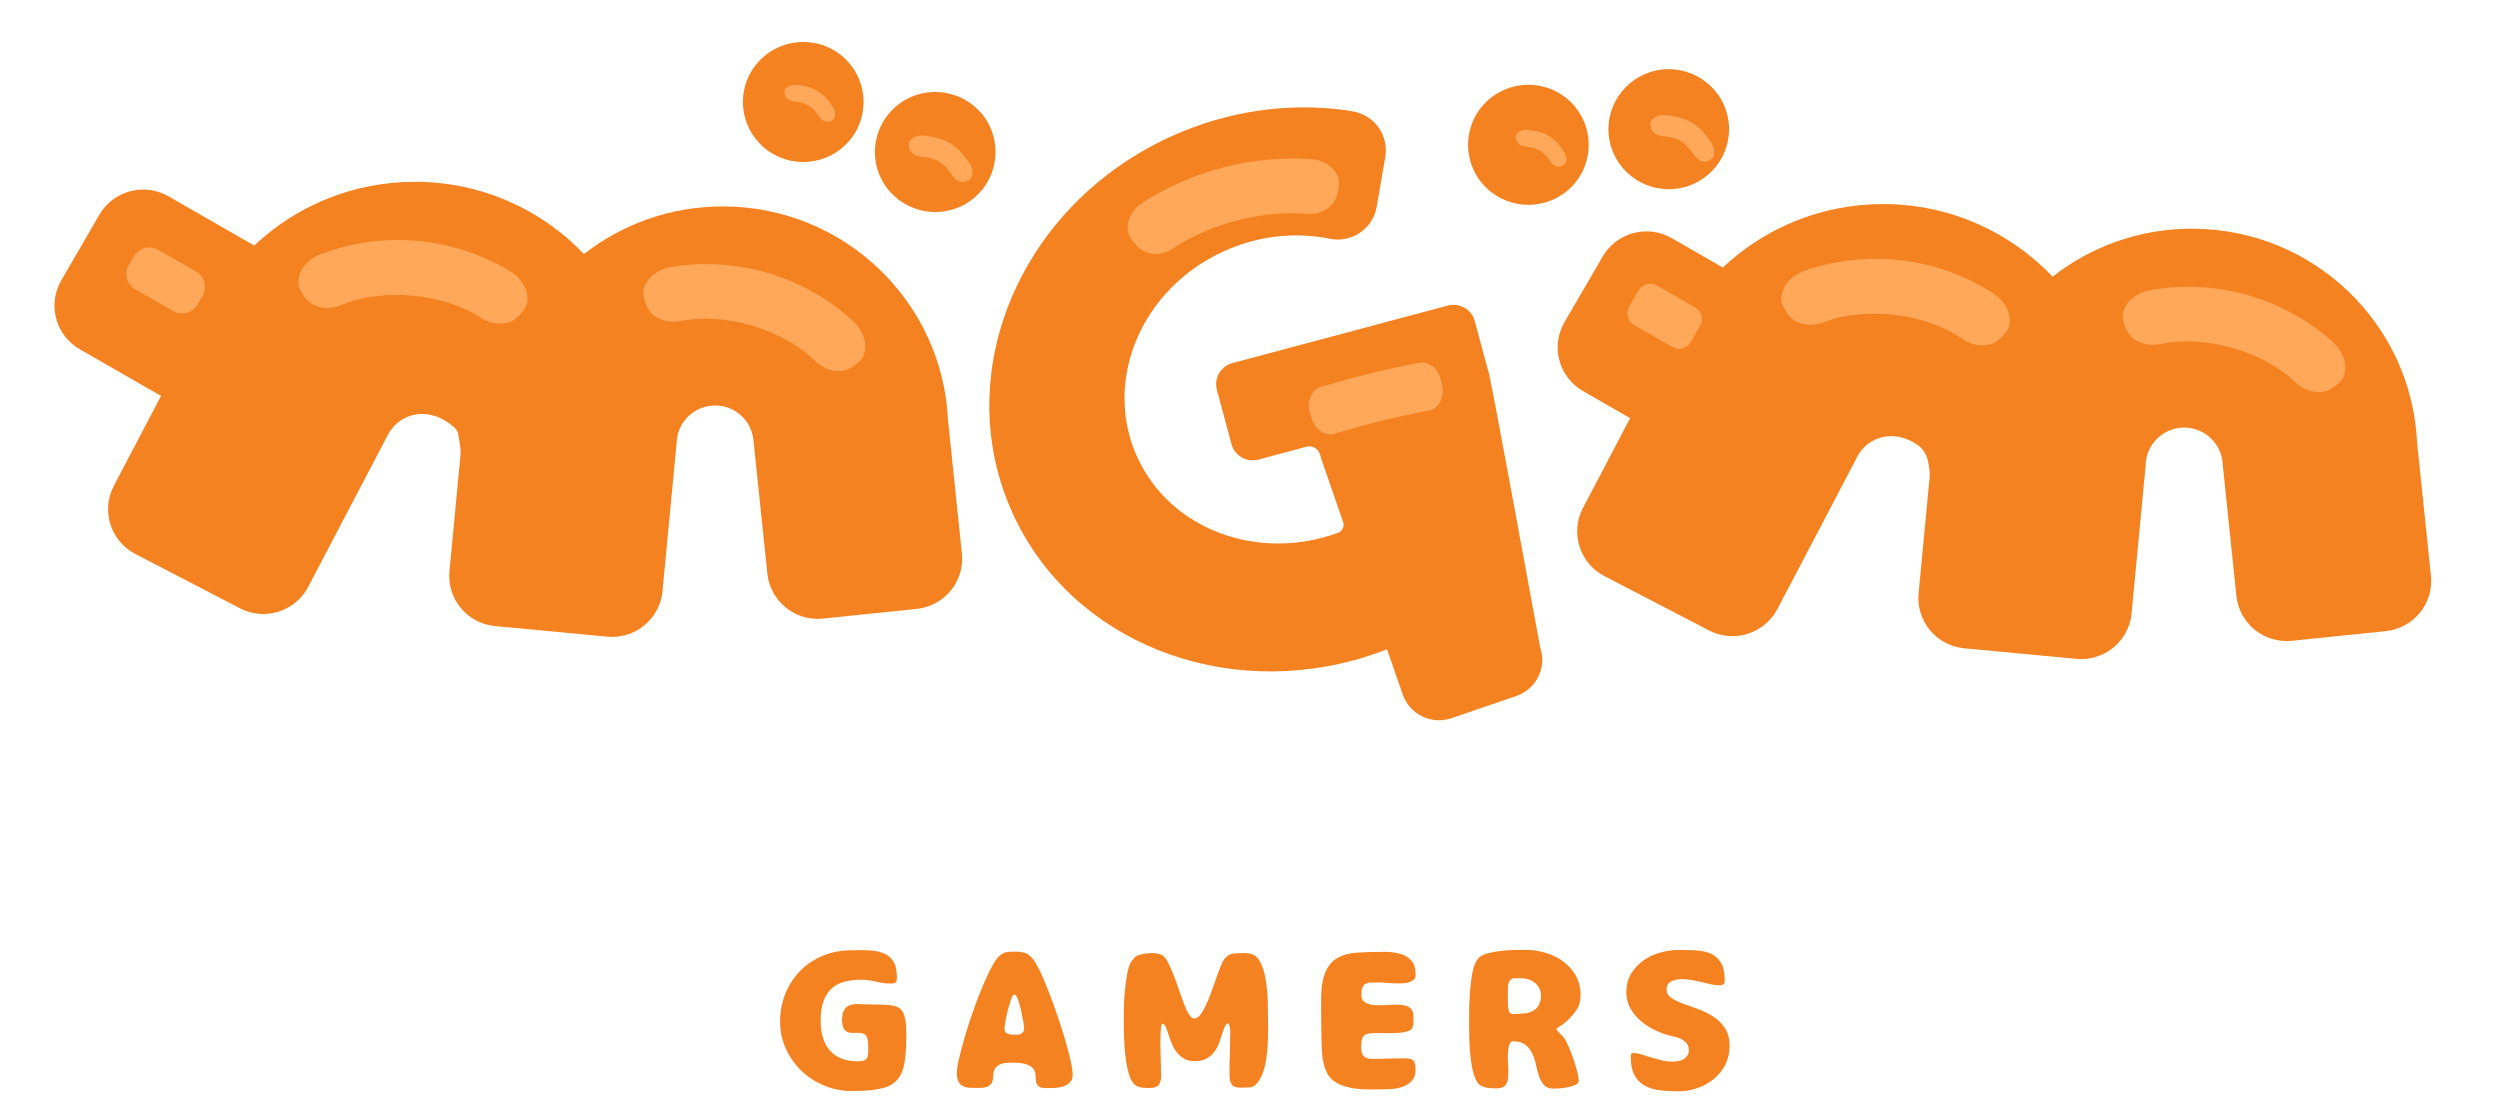
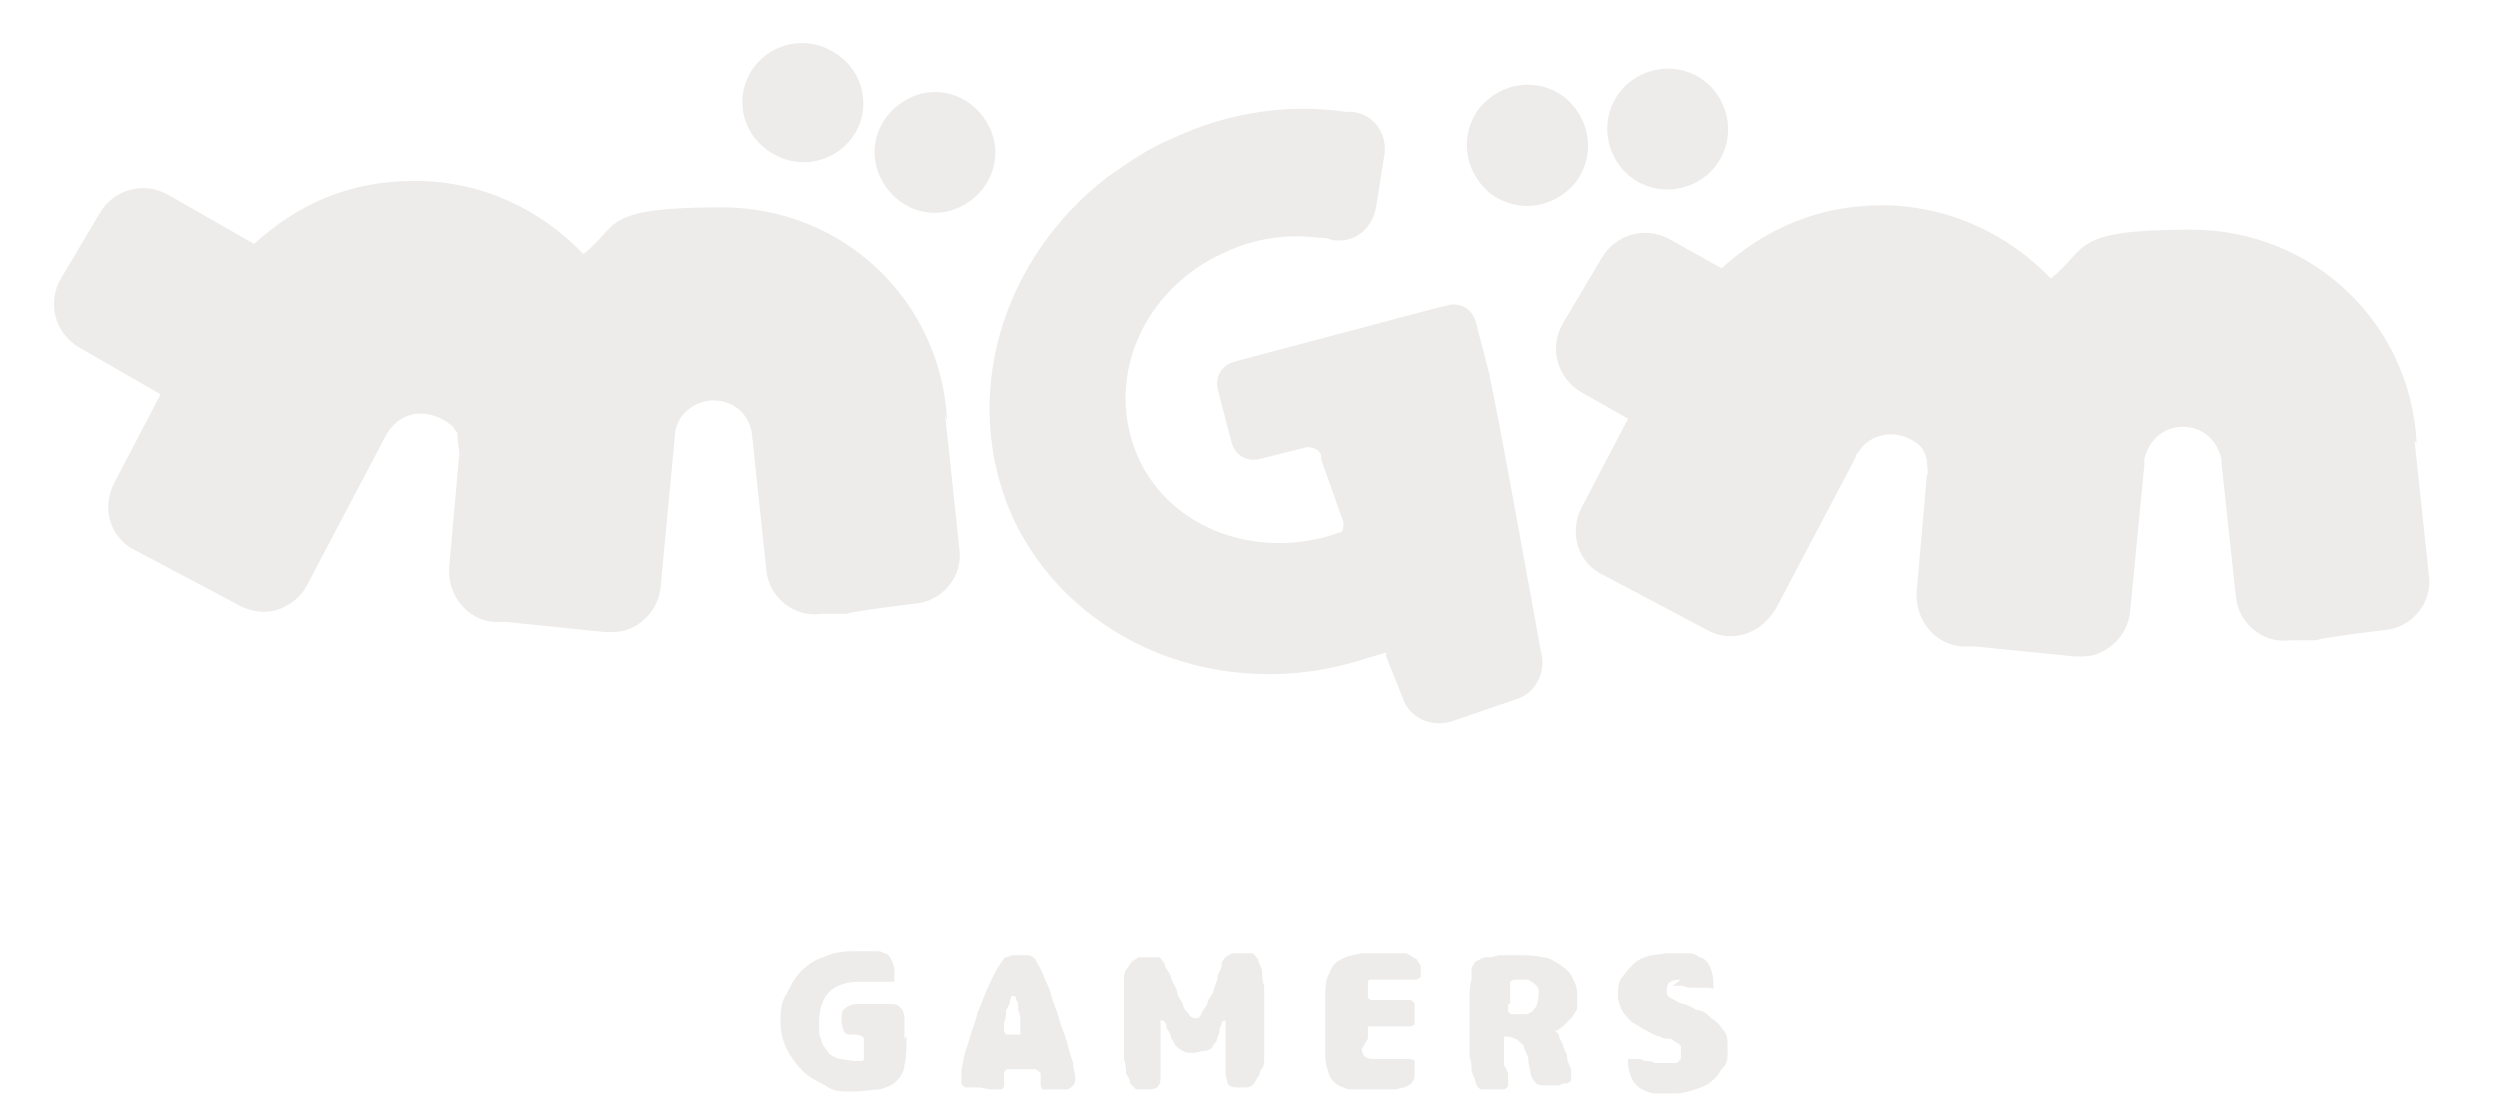
- <svg xmlns="http://www.w3.org/2000/svg" width="123" height="55" viewBox="0 0 123 55" fill="none">
-   <path d="M44.59 51.039C44.59 51.595 44.553 52.045 44.481 52.392C44.409 52.737 44.276 53.004 44.082 53.192C43.887 53.38 43.615 53.507 43.268 53.575C42.92 53.643 42.467 53.678 41.908 53.678C41.444 53.678 40.998 53.591 40.567 53.416C40.138 53.242 39.761 53.001 39.439 52.691C39.115 52.382 38.858 52.022 38.668 51.606C38.477 51.192 38.381 50.746 38.381 50.272C38.381 49.773 38.468 49.307 38.644 48.877C38.819 48.446 39.063 48.074 39.376 47.76C39.689 47.445 40.06 47.198 40.491 47.02C40.92 46.841 41.39 46.753 41.897 46.753C42.073 46.753 42.256 46.753 42.447 46.749C42.637 46.745 42.828 46.757 43.016 46.782C43.205 46.808 43.379 46.858 43.543 46.931C43.706 47.007 43.841 47.128 43.948 47.296C44.024 47.403 44.072 47.535 44.094 47.693C44.117 47.852 44.128 47.995 44.128 48.118C44.128 48.225 44.108 48.297 44.067 48.334C44.026 48.37 43.948 48.391 43.836 48.391C43.578 48.391 43.334 48.359 43.101 48.297C42.868 48.234 42.618 48.203 42.348 48.203C41.658 48.203 41.157 48.37 40.845 48.704C40.53 49.037 40.375 49.541 40.375 50.214C40.375 50.514 40.41 50.787 40.482 51.033C40.554 51.28 40.665 51.492 40.817 51.67C40.967 51.849 41.159 51.983 41.39 52.077C41.621 52.171 41.895 52.217 42.208 52.217C42.352 52.217 42.458 52.2 42.528 52.165C42.596 52.13 42.646 52.081 42.674 52.016C42.702 51.95 42.717 51.871 42.717 51.777V51.468C42.717 51.256 42.689 51.094 42.631 50.982C42.576 50.87 42.424 50.812 42.18 50.812C42.149 50.812 42.115 50.812 42.082 50.818C42.047 50.822 42.008 50.824 41.964 50.824C41.762 50.824 41.623 50.767 41.546 50.651C41.468 50.535 41.427 50.384 41.427 50.196C41.427 49.927 41.483 49.729 41.597 49.598C41.71 49.467 41.908 49.401 42.189 49.401C42.297 49.401 42.4 49.405 42.5 49.41C42.6 49.416 42.704 49.419 42.811 49.419C42.968 49.419 43.123 49.419 43.281 49.425C43.438 49.431 43.593 49.436 43.751 49.449C43.982 49.467 44.159 49.526 44.281 49.622C44.403 49.719 44.487 49.885 44.531 50.122C44.562 50.272 44.579 50.424 44.583 50.581C44.587 50.737 44.588 50.89 44.588 51.039H44.59Z" fill="#F58220" />
-   <path d="M48.167 53.527C48.018 53.527 47.875 53.527 47.744 53.522C47.613 53.518 47.496 53.494 47.396 53.446C47.296 53.4 47.217 53.325 47.161 53.222C47.106 53.119 47.076 52.973 47.076 52.787C47.076 52.625 47.113 52.384 47.189 52.062C47.265 51.74 47.361 51.378 47.481 50.973C47.6 50.568 47.736 50.147 47.89 49.71C48.044 49.274 48.201 48.868 48.36 48.489C48.519 48.111 48.676 47.784 48.83 47.506C48.983 47.228 49.122 47.049 49.248 46.968C49.355 46.893 49.46 46.851 49.568 46.838C49.675 46.825 49.79 46.819 49.915 46.819C50.123 46.819 50.291 46.84 50.424 46.88C50.555 46.92 50.69 47.025 50.829 47.193C50.923 47.311 51.038 47.513 51.173 47.797C51.308 48.08 51.447 48.406 51.591 48.774C51.736 49.142 51.878 49.534 52.019 49.948C52.159 50.364 52.287 50.761 52.4 51.14C52.512 51.521 52.603 51.864 52.672 52.169C52.74 52.474 52.775 52.708 52.775 52.87C52.775 53.032 52.729 53.166 52.638 53.255C52.547 53.341 52.437 53.407 52.305 53.452C52.174 53.496 52.033 53.52 51.882 53.527C51.732 53.533 51.597 53.536 51.477 53.536C51.288 53.536 51.162 53.505 51.096 53.442C51.029 53.38 50.988 53.303 50.973 53.209C50.959 53.115 50.949 53.016 50.949 52.909C50.949 52.802 50.92 52.703 50.861 52.609C50.801 52.515 50.689 52.438 50.526 52.375C50.363 52.312 50.115 52.281 49.782 52.281C49.507 52.281 49.307 52.312 49.185 52.375C49.063 52.438 48.98 52.515 48.935 52.609C48.891 52.703 48.87 52.8 48.87 52.903C48.87 53.006 48.856 53.104 48.828 53.198C48.8 53.291 48.739 53.369 48.645 53.431C48.55 53.494 48.391 53.525 48.166 53.525L48.167 53.527ZM50.049 50.907C50.143 50.907 50.222 50.881 50.289 50.827C50.356 50.774 50.387 50.695 50.387 50.588C50.387 50.531 50.372 50.415 50.341 50.237C50.309 50.058 50.272 49.874 50.228 49.679C50.184 49.486 50.134 49.313 50.078 49.16C50.021 49.007 49.962 48.93 49.899 48.93C49.854 48.93 49.804 49.007 49.749 49.16C49.694 49.313 49.64 49.488 49.59 49.685C49.54 49.882 49.499 50.069 49.468 50.251C49.436 50.432 49.422 50.548 49.422 50.597C49.422 50.728 49.466 50.813 49.553 50.849C49.64 50.886 49.738 50.905 49.845 50.905H50.052L50.049 50.907Z" fill="#F58220" />
-   <path d="M57.133 52.854C57.133 53.078 57.096 53.245 57.024 53.36C56.952 53.472 56.793 53.529 56.548 53.529C56.436 53.529 56.325 53.523 56.214 53.514C56.105 53.505 55.999 53.472 55.899 53.417C55.799 53.361 55.712 53.255 55.64 53.098C55.568 52.942 55.511 52.76 55.466 52.552C55.422 52.344 55.389 52.121 55.363 51.887C55.337 51.654 55.32 51.422 55.311 51.196C55.302 50.967 55.296 50.759 55.292 50.568C55.289 50.378 55.289 50.229 55.289 50.123C55.289 49.953 55.292 49.749 55.298 49.504C55.304 49.261 55.32 49.007 55.344 48.746C55.37 48.485 55.402 48.233 55.442 47.993C55.483 47.754 55.535 47.561 55.598 47.417C55.653 47.318 55.718 47.228 55.79 47.147C55.862 47.066 55.955 47.009 56.068 46.978C56.167 46.946 56.271 46.924 56.378 46.911C56.486 46.898 56.591 46.893 56.698 46.893C56.774 46.893 56.848 46.898 56.924 46.911C57 46.924 57.072 46.946 57.14 46.978C57.248 47.022 57.347 47.13 57.442 47.305C57.536 47.48 57.629 47.682 57.719 47.913C57.81 48.142 57.899 48.387 57.987 48.647C58.074 48.906 58.16 49.144 58.241 49.363C58.322 49.582 58.407 49.76 58.494 49.9C58.581 50.04 58.666 50.11 58.748 50.11C58.861 50.11 58.964 50.047 59.059 49.922C59.153 49.797 59.245 49.639 59.336 49.445C59.427 49.252 59.515 49.037 59.599 48.8C59.684 48.562 59.765 48.334 59.843 48.111C59.92 47.89 59.996 47.69 60.068 47.513C60.141 47.335 60.211 47.209 60.279 47.134C60.398 46.996 60.547 46.922 60.725 46.91C60.904 46.897 61.075 46.891 61.237 46.891C61.4 46.891 61.556 46.922 61.685 46.985C61.813 47.047 61.916 47.156 61.99 47.312C62.09 47.493 62.166 47.695 62.216 47.92C62.266 48.144 62.303 48.374 62.329 48.612C62.355 48.849 62.369 49.087 62.375 49.322C62.38 49.559 62.384 49.78 62.384 49.986C62.384 50.093 62.384 50.196 62.388 50.296C62.392 50.395 62.393 50.498 62.393 50.605C62.393 50.792 62.388 51.01 62.379 51.26C62.369 51.51 62.347 51.762 62.312 52.018C62.277 52.274 62.223 52.515 62.147 52.738C62.072 52.962 61.972 53.15 61.846 53.299C61.739 53.424 61.622 53.49 61.493 53.499C61.365 53.509 61.219 53.514 61.056 53.514C60.823 53.514 60.671 53.461 60.599 53.356C60.527 53.249 60.49 53.087 60.49 52.87C60.49 52.515 60.496 52.16 60.509 51.808C60.522 51.457 60.527 51.102 60.527 50.746C60.527 50.671 60.52 50.605 60.503 50.546C60.488 50.487 60.47 50.423 60.451 50.355C60.375 50.355 60.316 50.401 60.272 50.491C60.227 50.581 60.183 50.695 60.141 50.833C60.096 50.971 60.046 51.12 59.991 51.282C59.935 51.444 59.858 51.595 59.76 51.731C59.661 51.869 59.536 51.981 59.379 52.073C59.221 52.163 59.022 52.209 58.777 52.209C58.557 52.209 58.376 52.163 58.232 52.073C58.087 51.983 57.967 51.871 57.869 51.736C57.771 51.602 57.692 51.453 57.629 51.288C57.566 51.122 57.512 50.973 57.47 50.839C57.425 50.704 57.383 50.592 57.342 50.502C57.301 50.411 57.249 50.365 57.187 50.365C57.161 50.384 57.142 50.434 57.129 50.515C57.116 50.596 57.107 50.688 57.102 50.791C57.096 50.894 57.092 50.991 57.092 51.085V51.282C57.092 51.543 57.098 51.805 57.107 52.064C57.116 52.324 57.122 52.587 57.122 52.855L57.133 52.854Z" fill="#F58220" />
-   <path d="M66.973 51.591C66.973 51.928 67.149 52.097 67.5 52.097C67.77 52.097 68.037 52.093 68.299 52.082C68.562 52.073 68.828 52.068 69.098 52.068C69.337 52.068 69.487 52.11 69.55 52.195C69.613 52.279 69.644 52.43 69.644 52.649C69.644 52.85 69.594 53.012 69.494 53.135C69.394 53.26 69.267 53.356 69.113 53.426C68.96 53.494 68.793 53.54 68.614 53.562C68.434 53.584 68.268 53.595 68.111 53.595C67.941 53.595 67.767 53.595 67.584 53.599C67.402 53.602 67.219 53.599 67.038 53.59C66.857 53.58 66.677 53.56 66.501 53.529C66.326 53.498 66.157 53.452 65.993 53.389C65.641 53.245 65.401 53.036 65.273 52.761C65.144 52.487 65.068 52.169 65.042 51.806C65.029 51.569 65.02 51.335 65.014 51.105C65.009 50.875 65.005 50.64 65.005 50.404C65.005 50.211 65.005 50.021 65.001 49.834C64.998 49.646 64.996 49.456 64.996 49.263C64.996 48.658 65.062 48.19 65.198 47.859C65.332 47.528 65.532 47.287 65.799 47.134C66.065 46.981 66.396 46.893 66.79 46.867C67.184 46.841 67.643 46.83 68.162 46.83C68.375 46.83 68.601 46.858 68.84 46.915C69.078 46.972 69.276 47.084 69.431 47.252C69.518 47.346 69.578 47.458 69.605 47.589C69.633 47.719 69.648 47.85 69.648 47.982C69.648 48.082 69.615 48.159 69.55 48.212C69.485 48.266 69.402 48.306 69.306 48.334C69.208 48.361 69.106 48.378 69 48.38C68.895 48.382 68.806 48.383 68.738 48.383C68.575 48.383 68.414 48.376 68.259 48.36C68.102 48.345 67.946 48.336 67.789 48.336C67.65 48.336 67.53 48.339 67.426 48.345C67.323 48.35 67.238 48.373 67.173 48.411C67.108 48.45 67.058 48.511 67.027 48.599C66.995 48.685 66.981 48.809 66.981 48.963C66.981 49.081 67.012 49.173 67.075 49.239C67.138 49.306 67.216 49.355 67.31 49.388C67.404 49.421 67.506 49.444 67.615 49.449C67.724 49.455 67.82 49.458 67.902 49.458C68.046 49.458 68.188 49.455 68.329 49.444C68.469 49.434 68.616 49.429 68.766 49.429C68.884 49.429 69.008 49.444 69.137 49.475C69.265 49.506 69.37 49.572 69.452 49.672C69.502 49.734 69.529 49.823 69.537 49.938C69.542 50.054 69.546 50.148 69.546 50.224C69.546 50.292 69.54 50.362 69.528 50.43C69.515 50.498 69.492 50.557 69.461 50.608C69.417 50.671 69.332 50.719 69.202 50.754C69.073 50.789 68.932 50.811 68.778 50.82C68.625 50.829 68.475 50.833 68.331 50.829C68.186 50.825 68.077 50.825 68.002 50.825H67.791C67.706 50.825 67.621 50.825 67.537 50.829C67.452 50.833 67.371 50.844 67.293 50.862C67.216 50.881 67.154 50.908 67.11 50.947C67.079 50.978 67.055 51.013 67.04 51.05C67.025 51.087 67.01 51.131 66.997 51.181C66.984 51.249 66.977 51.317 66.973 51.381C66.969 51.447 66.968 51.517 66.968 51.591H66.973Z" fill="#F58220" />
-   <path d="M74.207 52.75C74.207 52.857 74.202 52.958 74.192 53.054C74.183 53.152 74.161 53.234 74.126 53.306C74.091 53.378 74.037 53.435 73.961 53.479C73.885 53.523 73.78 53.545 73.641 53.545C73.516 53.545 73.39 53.542 73.266 53.531C73.14 53.522 73.018 53.488 72.9 53.433C72.787 53.389 72.692 53.288 72.618 53.13C72.543 52.971 72.481 52.78 72.435 52.559C72.389 52.338 72.354 52.099 72.332 51.843C72.309 51.587 72.295 51.341 72.289 51.103C72.284 50.866 72.28 50.649 72.28 50.448V49.999C72.28 49.663 72.289 49.329 72.308 48.998C72.326 48.667 72.361 48.339 72.411 48.015C72.424 47.94 72.439 47.863 72.457 47.782C72.476 47.701 72.5 47.616 72.528 47.53C72.555 47.443 72.593 47.36 72.637 47.287C72.681 47.211 72.728 47.149 72.778 47.099C72.885 47.013 73.036 46.943 73.234 46.893C73.432 46.843 73.641 46.806 73.865 46.781C74.089 46.755 74.307 46.742 74.524 46.738C74.74 46.735 74.919 46.735 75.064 46.735C75.389 46.735 75.713 46.781 76.033 46.874C76.353 46.968 76.641 47.108 76.899 47.296C77.156 47.484 77.365 47.715 77.524 47.993C77.683 48.271 77.764 48.588 77.764 48.943C77.764 49.074 77.751 49.197 77.727 49.313C77.701 49.429 77.655 49.543 77.587 49.655C77.479 49.817 77.357 49.968 77.22 50.11C77.084 50.251 76.932 50.373 76.769 50.48C76.751 50.492 76.714 50.516 76.662 50.55C76.608 50.584 76.582 50.614 76.582 50.638C76.582 50.656 76.597 50.684 76.629 50.722C76.66 50.759 76.695 50.798 76.732 50.835C76.769 50.871 76.806 50.908 76.841 50.943L76.912 51.013C76.98 51.094 77.059 51.232 77.146 51.425C77.233 51.619 77.317 51.828 77.396 52.053C77.476 52.278 77.54 52.493 77.594 52.699C77.648 52.905 77.674 53.063 77.674 53.175C77.674 53.257 77.62 53.323 77.514 53.373C77.407 53.422 77.285 53.461 77.148 53.49C77.011 53.52 76.873 53.536 76.734 53.547C76.595 53.556 76.499 53.562 76.442 53.562C76.234 53.562 76.077 53.505 75.972 53.389C75.865 53.273 75.781 53.128 75.722 52.955C75.663 52.78 75.613 52.592 75.572 52.393C75.532 52.195 75.471 52.009 75.389 51.836C75.308 51.665 75.195 51.521 75.051 51.405C74.906 51.289 74.699 51.232 74.429 51.232C74.374 51.232 74.326 51.265 74.289 51.33C74.252 51.394 74.226 51.475 74.213 51.569C74.2 51.663 74.192 51.755 74.189 51.845C74.185 51.935 74.183 52.003 74.183 52.046C74.183 52.158 74.189 52.274 74.198 52.392C74.207 52.509 74.213 52.633 74.213 52.756L74.207 52.75ZM74.189 49.429C74.189 49.523 74.204 49.622 74.231 49.729C74.259 49.836 74.333 49.887 74.451 49.887C74.627 49.887 74.797 49.88 74.964 49.863C75.13 49.848 75.276 49.808 75.4 49.745C75.526 49.683 75.626 49.589 75.702 49.466C75.778 49.34 75.815 49.169 75.815 48.95C75.815 48.825 75.787 48.711 75.73 48.608C75.672 48.505 75.598 48.419 75.504 48.347C75.41 48.275 75.304 48.22 75.189 48.183C75.075 48.146 74.958 48.126 74.845 48.126H74.562C74.418 48.126 74.32 48.174 74.266 48.271C74.213 48.369 74.187 48.479 74.187 48.602V49.425L74.189 49.429Z" fill="#F58220" />
-   <path d="M82.703 48.175C82.527 48.175 82.366 48.212 82.218 48.288C82.07 48.363 81.998 48.499 81.998 48.7C81.998 48.862 82.076 48.994 82.229 49.097C82.383 49.201 82.573 49.294 82.803 49.377C83.032 49.462 83.28 49.552 83.546 49.648C83.813 49.745 84.061 49.867 84.29 50.012C84.519 50.159 84.71 50.347 84.863 50.579C85.017 50.809 85.094 51.1 85.094 51.449C85.094 51.799 85.024 52.11 84.884 52.384C84.743 52.658 84.554 52.892 84.32 53.085C84.085 53.279 83.816 53.428 83.515 53.534C83.213 53.641 82.897 53.693 82.564 53.693C82.231 53.693 81.943 53.676 81.662 53.641C81.38 53.606 81.132 53.532 80.924 53.417C80.713 53.301 80.546 53.13 80.42 52.901C80.295 52.673 80.232 52.37 80.232 51.989C80.232 51.944 80.237 51.904 80.25 51.867C80.263 51.83 80.295 51.81 80.344 51.81C80.489 51.81 80.637 51.836 80.787 51.886C80.936 51.935 81.081 51.983 81.219 52.025C81.395 52.075 81.571 52.123 81.747 52.165C81.922 52.209 82.103 52.231 82.292 52.231C82.379 52.231 82.472 52.224 82.564 52.208C82.659 52.193 82.743 52.161 82.817 52.119C82.893 52.075 82.956 52.018 83.01 51.946C83.064 51.874 83.089 51.786 83.089 51.679C83.089 51.58 83.073 51.492 83.038 51.418C83.002 51.343 82.945 51.278 82.864 51.221C82.745 51.127 82.614 51.063 82.474 51.03C82.333 50.997 82.191 50.96 82.046 50.923C81.808 50.855 81.567 50.757 81.327 50.632C81.084 50.507 80.868 50.358 80.674 50.183C80.48 50.008 80.32 49.808 80.198 49.58C80.076 49.352 80.015 49.103 80.015 48.836C80.015 48.481 80.091 48.174 80.246 47.914C80.4 47.655 80.6 47.438 80.848 47.259C81.096 47.081 81.375 46.95 81.684 46.865C81.994 46.781 82.309 46.738 82.629 46.738C82.923 46.738 83.206 46.746 83.476 46.762C83.746 46.777 83.983 46.832 84.186 46.926C84.39 47.02 84.552 47.169 84.675 47.375C84.797 47.581 84.858 47.868 84.858 48.236C84.858 48.398 84.776 48.479 84.614 48.479C84.469 48.479 84.325 48.463 84.181 48.428C84.037 48.395 83.896 48.361 83.757 48.33C83.587 48.286 83.413 48.249 83.236 48.218C83.056 48.187 82.88 48.172 82.705 48.172L82.703 48.175Z" fill="#F58220" />
-   <path d="M73.279 18.463L72.557 15.792C72.404 15.22 71.808 14.88 71.233 15.034L70.417 15.251L60.634 17.864C60.057 18.021 59.715 18.61 59.872 19.184L60.59 21.852C60.743 22.425 61.339 22.767 61.914 22.611L64.276 21.979C64.58 21.898 64.881 22.09 64.953 22.393C64.968 22.456 64.987 22.517 65.007 22.577L66.082 25.684C66.154 25.894 66.046 26.135 65.838 26.212C61.911 27.649 57.582 26.067 55.953 22.491C54.24 18.731 56.156 14.191 60.233 12.353C61.742 11.672 63.339 11.457 64.837 11.65C65.053 11.674 65.27 11.711 65.482 11.758C65.492 11.758 65.497 11.758 65.506 11.762C66.559 11.93 67.552 11.223 67.733 10.176L68.157 7.721C68.338 6.665 67.626 5.665 66.566 5.483L66.22 5.422C66.207 5.419 66.193 5.421 66.18 5.417C63.409 5.045 60.453 5.434 57.654 6.696C56.5 7.217 55.442 7.855 54.486 8.59C49.266 12.6 47.171 19.438 49.821 25.253C52.714 31.602 60.253 34.523 67.266 32.29C67.595 32.185 67.918 32.071 68.242 31.944L68.325 32.185L69.012 34.167C69.352 35.15 70.43 35.673 71.416 35.334L74.605 34.241C75.591 33.902 76.118 32.833 75.776 31.851C75.776 31.851 73.427 19.029 73.273 18.457L73.279 18.463Z" fill="#F58220" />
-   <path d="M46.642 20.678V20.673C46.373 14.819 41.516 10.156 35.566 10.156C32.987 10.156 30.614 11.03 28.733 12.498C26.643 10.309 23.687 8.945 20.411 8.945C17.348 8.945 14.564 10.137 12.508 12.082L8.29 9.659C7.099 8.974 5.575 9.381 4.887 10.566L3.013 13.798C2.325 14.983 2.734 16.499 3.925 17.184L7.922 19.479L5.599 23.906C4.963 25.121 5.436 26.619 6.655 27.254L11.801 29.924C12.556 30.318 13.419 30.286 14.119 29.918C14.551 29.692 14.919 29.339 15.162 28.875L19.068 21.425L19.126 21.315C19.692 20.334 21.118 19.904 22.379 21.058C22.472 21.142 22.529 21.258 22.549 21.381C22.64 21.924 22.681 22.16 22.655 22.393C22.655 22.419 22.653 22.445 22.648 22.473L22.113 28.104C21.983 29.468 22.991 30.677 24.362 30.805L24.915 30.857H24.95L29.88 31.324C30.244 31.359 30.597 31.313 30.923 31.201C31.82 30.894 32.499 30.09 32.595 29.087L33.294 21.736L33.302 21.643C33.396 20.691 34.202 19.951 35.185 19.951C36.167 19.951 36.969 20.691 37.068 21.643L37.754 28.223C37.896 29.585 39.119 30.575 40.489 30.434L41.81 30.297L45.103 29.959C46.473 29.817 47.467 28.597 47.326 27.237L46.643 20.68L46.642 20.678Z" fill="#F58220" />
-   <path d="M118.92 21.773V21.768C118.651 15.914 113.794 11.251 107.846 11.251C105.256 11.251 102.876 12.132 100.989 13.612C98.895 11.411 95.932 10.04 92.649 10.04C89.597 10.04 86.82 11.225 84.763 13.161L82.252 11.718C81.06 11.032 79.536 11.437 78.848 12.625L76.971 15.853C76.283 17.038 76.692 18.556 77.883 19.241L80.202 20.573L77.879 24.997C77.245 26.212 77.716 27.71 78.937 28.345L84.083 31.015C84.828 31.403 85.683 31.38 86.376 31.023C86.819 30.796 87.2 30.437 87.447 29.966L91.308 22.607C91.308 22.607 91.309 22.601 91.313 22.596C91.348 22.517 91.387 22.441 91.432 22.37C91.432 22.368 91.433 22.364 91.433 22.362C91.966 21.492 93.192 21.085 94.347 21.895C94.606 22.077 94.785 22.355 94.85 22.664C94.935 23.074 94.959 23.28 94.937 23.485L94.929 23.564L94.395 29.195C94.265 30.559 95.273 31.768 96.644 31.897L97.197 31.948L102.158 32.416C102.524 32.45 102.877 32.403 103.205 32.292C104.102 31.983 104.779 31.177 104.873 30.178L105.563 22.929C105.563 22.813 105.574 22.703 105.595 22.598C105.748 21.709 106.529 21.035 107.463 21.035C108.397 21.035 109.194 21.726 109.335 22.631C109.348 22.699 109.355 22.771 109.355 22.841L110.03 29.317C110.171 30.678 111.395 31.668 112.764 31.527L114.086 31.391L117.379 31.052C118.749 30.91 119.743 29.69 119.602 28.33L118.92 21.773Z" fill="#F58220" />
-   <path d="M42.114 6.454C42.911 5.028 42.396 3.23 40.963 2.436C39.531 1.643 37.723 2.155 36.925 3.581C36.128 5.006 36.643 6.805 38.076 7.598C39.508 8.391 41.316 7.879 42.114 6.454Z" fill="#F58220" />
-   <path d="M47.227 10.174C48.723 9.507 49.393 7.759 48.722 6.27C48.051 4.782 46.295 4.116 44.799 4.783C43.303 5.45 42.633 7.198 43.304 8.686C43.974 10.175 45.731 10.841 47.227 10.174Z" fill="#F58220" />
-   <path d="M77.515 8.969C78.539 7.695 78.332 5.837 77.051 4.818C75.77 3.799 73.902 4.006 72.878 5.28C71.854 6.554 72.062 8.413 73.343 9.431C74.623 10.45 76.491 10.243 77.515 8.969Z" fill="#F58220" />
-   <path d="M82.431 9.291C84.061 9.11 85.233 7.649 85.052 6.03C84.871 4.409 83.402 3.242 81.774 3.422C80.145 3.603 78.972 5.064 79.153 6.683C79.335 8.304 80.803 9.471 82.431 9.291Z" fill="#F58220" />
-   <path d="M96.594 16.698C94.765 15.409 91.761 15.05 89.676 15.872C89.001 16.111 88.222 15.944 87.899 15.366C87.838 15.258 87.808 15.204 87.747 15.096C87.423 14.52 87.86 13.649 88.768 13.329C91.87 12.243 95.327 12.655 98.081 14.441C98.888 14.967 99.104 15.915 98.653 16.399C98.568 16.491 98.525 16.535 98.44 16.627C97.989 17.111 97.191 17.09 96.592 16.7L96.594 16.698Z" fill="#FFA85A" />
-   <path d="M112.964 18.839C111.362 17.276 108.454 16.45 106.266 16.934C105.561 17.063 104.82 16.776 104.592 16.156C104.55 16.04 104.527 15.981 104.485 15.863C104.257 15.243 104.825 14.454 105.774 14.279C109.009 13.695 112.357 14.647 114.793 16.842C115.505 17.488 115.568 18.458 115.046 18.865C114.948 18.942 114.898 18.979 114.8 19.056C114.279 19.463 113.493 19.317 112.966 18.837L112.964 18.839Z" fill="#FFA85A" />
-   <path d="M23.687 15.655C21.821 14.417 18.809 14.144 16.749 15.024C16.081 15.282 15.297 15.136 14.958 14.569C14.894 14.463 14.862 14.409 14.799 14.303C14.459 13.736 14.871 12.854 15.77 12.507C18.841 11.334 22.307 11.649 25.113 13.355C25.934 13.857 26.177 14.799 25.74 15.296C25.659 15.39 25.616 15.436 25.535 15.53C25.098 16.027 24.299 16.029 23.691 15.655H23.687Z" fill="#FFA85A" />
-   <path d="M40.134 17.788C38.553 16.206 35.656 15.344 33.461 15.801C32.756 15.922 32.016 15.624 31.796 15C31.755 14.882 31.733 14.823 31.692 14.707C31.472 14.084 32.051 13.302 33.002 13.14C36.245 12.597 39.579 13.589 41.99 15.815C42.694 16.471 42.744 17.44 42.217 17.841C42.117 17.917 42.067 17.954 41.969 18.029C41.442 18.43 40.66 18.274 40.136 17.788H40.134Z" fill="#FFA85A" />
-   <path d="M64.341 10.528C62.184 10.313 59.462 11.016 57.68 12.247C57.103 12.62 56.328 12.576 55.905 12.068C55.825 11.973 55.785 11.925 55.705 11.829C55.281 11.321 55.477 10.453 56.199 9.983C58.661 8.392 61.602 7.632 64.532 7.832C65.392 7.893 65.987 8.557 65.863 9.205C65.841 9.326 65.828 9.389 65.806 9.51C65.684 10.16 65.027 10.574 64.341 10.526V10.528Z" fill="#FFA85A" />
-   <path d="M80.618 14.286L80.15 15.092C79.968 15.406 80.076 15.808 80.392 15.99L82.277 17.073C82.593 17.254 82.997 17.146 83.179 16.832L83.647 16.026C83.83 15.711 83.721 15.31 83.406 15.128L81.52 14.045C81.204 13.864 80.8 13.972 80.618 14.286Z" fill="#FFA85A" />
-   <path d="M6.586 12.613L6.339 13.04C6.095 13.459 6.24 13.995 6.661 14.237L8.516 15.303C8.937 15.544 9.475 15.401 9.718 14.982L9.966 14.555C10.21 14.136 10.065 13.6 9.644 13.358L7.789 12.293C7.368 12.051 6.83 12.194 6.586 12.613Z" fill="#FFA85A" />
-   <path d="M83.334 7.611C82.929 6.986 82.555 6.763 81.81 6.697C81.532 6.673 81.264 6.514 81.223 6.264C81.216 6.216 81.212 6.194 81.203 6.146C81.16 5.896 81.48 5.627 81.9 5.664C83.03 5.764 83.593 6.102 84.209 7.048C84.438 7.4 84.347 7.808 84.107 7.887C84.061 7.902 84.038 7.909 83.992 7.924C83.75 8.003 83.484 7.843 83.334 7.609V7.611Z" fill="#FFA85A" />
-   <path d="M76.268 7.937C75.946 7.44 75.65 7.263 75.058 7.212C74.838 7.192 74.625 7.067 74.592 6.868C74.587 6.831 74.583 6.813 74.577 6.774C74.544 6.575 74.797 6.362 75.132 6.391C76.029 6.47 76.475 6.739 76.963 7.49C77.145 7.77 77.074 8.093 76.882 8.156C76.845 8.169 76.828 8.174 76.791 8.185C76.599 8.25 76.388 8.121 76.268 7.937Z" fill="#FFA85A" />
-   <path d="M46.84 8.62C46.434 7.994 46.061 7.772 45.315 7.705C45.038 7.681 44.77 7.523 44.729 7.273C44.722 7.225 44.718 7.203 44.709 7.155C44.666 6.905 44.986 6.634 45.406 6.673C46.536 6.772 47.098 7.111 47.714 8.057C47.944 8.408 47.853 8.817 47.613 8.896C47.566 8.911 47.544 8.918 47.498 8.933C47.256 9.014 46.989 8.852 46.84 8.618V8.62Z" fill="#FFA85A" />
-   <path d="M40.29 5.721C39.968 5.225 39.672 5.048 39.08 4.996C38.86 4.976 38.647 4.851 38.614 4.652C38.608 4.615 38.605 4.597 38.599 4.558C38.566 4.36 38.819 4.146 39.154 4.176C40.051 4.255 40.497 4.523 40.985 5.274C41.166 5.554 41.096 5.878 40.904 5.94C40.867 5.953 40.85 5.959 40.813 5.97C40.621 6.032 40.41 5.905 40.29 5.721Z" fill="#FFA85A" />
-   <path d="M70.329 20.188C68.433 20.567 67.493 20.799 65.638 21.34C65.185 21.472 64.689 21.13 64.526 20.567C64.495 20.46 64.48 20.409 64.45 20.302C64.288 19.741 64.532 19.168 64.996 19.032C66.903 18.476 67.868 18.237 69.818 17.847C70.293 17.751 70.776 18.145 70.897 18.717C70.919 18.826 70.93 18.879 70.952 18.988C71.072 19.56 70.791 20.094 70.329 20.186V20.188Z" fill="#FFA85A" />
+ <svg xmlns="http://www.w3.org/2000/svg" version="1.1" viewBox="0 0 123 55">
+   <defs>
+     <style>
+       .cls-1 {
+         fill: #edecea;
+       }
+     </style>
+   </defs>
+   <g>
+     <g id="Capa_1">
+       <path class="cls-1" d="M44.6,51c0,.6,0,1-.1,1.4,0,.3-.2.6-.4.8-.2.2-.5.3-.8.4-.3,0-.8.1-1.4.1s-.9,0-1.3-.3c-.4-.2-.8-.4-1.1-.7-.3-.3-.6-.7-.8-1.1-.2-.4-.3-.9-.3-1.3s0-1,.3-1.4c.2-.4.4-.8.7-1.1.3-.3.7-.6,1.1-.7.4-.2.9-.3,1.4-.3s.4,0,.5,0c.2,0,.4,0,.6,0,.2,0,.4,0,.5.1.2,0,.3.2.4.4,0,.1.1.2.1.4,0,.2,0,.3,0,.4s0,.2,0,.2c0,0-.1,0-.2,0-.3,0-.5,0-.7,0-.2,0-.5,0-.8,0-.7,0-1.2.2-1.5.5-.3.3-.5.8-.5,1.5s0,.6.1.8c0,.2.2.5.3.6.1.2.3.3.6.4.2,0,.5.1.8.1s.2,0,.3,0c0,0,.1,0,.1-.1,0,0,0-.1,0-.2v-.3c0-.2,0-.4,0-.5,0-.1-.2-.2-.5-.2s0,0,0,0c0,0,0,0-.1,0-.2,0-.3,0-.4-.2,0-.1-.1-.3-.1-.5,0-.3,0-.5.2-.6.1-.1.3-.2.6-.2s.2,0,.3,0c0,0,.2,0,.3,0,.2,0,.3,0,.5,0,.2,0,.3,0,.5,0,.2,0,.4,0,.5.2.1,0,.2.3.2.5,0,.1,0,.3,0,.5,0,.2,0,.3,0,.5h0Z" />
+       <path class="cls-1" d="M48.2,53.5c-.1,0-.3,0-.4,0-.1,0-.2,0-.3,0,0,0-.2-.1-.2-.2,0-.1,0-.2,0-.4s0-.4.1-.7c0-.3.2-.7.3-1.1.1-.4.3-.8.4-1.3.2-.4.3-.8.5-1.2.2-.4.3-.7.5-1,.2-.3.3-.5.4-.5.1,0,.2-.1.3-.1.1,0,.2,0,.3,0,.2,0,.4,0,.5,0,.1,0,.3.1.4.3,0,.1.2.3.3.6.1.3.3.6.4,1,.1.4.3.8.4,1.2.1.4.3.8.4,1.2.1.4.2.7.3,1,0,.3.1.5.1.7s0,.3-.1.4c0,0-.2.2-.3.2-.1,0-.3,0-.4,0-.1,0-.3,0-.4,0-.2,0-.3,0-.4,0,0,0-.1-.1-.1-.2,0,0,0-.2,0-.3s0-.2,0-.3c0,0-.2-.2-.3-.2-.2,0-.4,0-.7,0s-.5,0-.6,0-.2.1-.2.2c0,0,0,.2,0,.3s0,.2,0,.3c0,0,0,.2-.2.2s-.3,0-.5,0h0ZM50,50.9c0,0,.2,0,.2,0,0,0,0-.1,0-.2s0-.2,0-.4c0-.2,0-.4-.1-.6,0-.2,0-.4-.1-.5,0-.2-.1-.2-.2-.2s0,0-.1.2c0,.2-.1.3-.2.5,0,.2,0,.4-.1.6,0,.2,0,.3,0,.3,0,.1,0,.2.1.3,0,0,.2,0,.3,0h.2,0Z" />
+       <path class="cls-1" d="M57.1,52.9c0,.2,0,.4-.1.5,0,.1-.2.2-.5.2s-.2,0-.3,0c-.1,0-.2,0-.3,0,0,0-.2-.2-.3-.3,0-.2-.1-.3-.2-.5,0-.2,0-.4-.1-.7,0-.2,0-.5,0-.7,0-.2,0-.4,0-.6,0-.2,0-.3,0-.4,0-.2,0-.4,0-.6,0-.2,0-.5,0-.8,0-.3,0-.5,0-.8,0-.2,0-.4.2-.6,0,0,.1-.2.2-.3,0,0,.2-.1.3-.2,0,0,.2,0,.3,0,.1,0,.2,0,.3,0s.1,0,.2,0c0,0,.1,0,.2,0,.1,0,.2.2.3.3,0,.2.2.4.3.6,0,.2.2.5.3.7,0,.3.2.5.3.7,0,.2.2.4.3.5,0,.1.2.2.3.2s.2,0,.3-.2c0-.1.2-.3.3-.5,0-.2.2-.4.3-.6,0-.2.2-.5.2-.7,0-.2.2-.4.2-.6,0-.2.1-.3.2-.4.1-.1.3-.2.4-.2.2,0,.3,0,.5,0s.3,0,.4,0c.1,0,.2.2.3.3,0,.2.2.4.2.6,0,.2,0,.5.1.7,0,.2,0,.5,0,.7,0,.2,0,.5,0,.7s0,.2,0,.3,0,.2,0,.3c0,.2,0,.4,0,.7,0,.3,0,.5,0,.8,0,.3,0,.5-.2.7,0,.2-.2.4-.3.6-.1.1-.2.2-.4.2-.1,0-.3,0-.4,0-.2,0-.4,0-.5-.2,0-.1-.1-.3-.1-.5,0-.4,0-.7,0-1.1,0-.4,0-.7,0-1.1s0-.1,0-.2c0,0,0-.1,0-.2,0,0-.1,0-.2.1,0,0,0,.2-.1.3,0,.1,0,.3-.1.4,0,.2-.1.3-.2.4,0,.1-.2.3-.4.3-.2,0-.4.1-.6.1s-.4,0-.5-.1c-.1,0-.3-.2-.4-.3,0-.1-.2-.3-.2-.4s-.1-.3-.2-.4c0-.1,0-.2-.1-.3,0,0,0-.1-.2-.1,0,0,0,0,0,.1,0,0,0,.2,0,.3,0,.1,0,.2,0,.3v.2c0,.3,0,.5,0,.8,0,.3,0,.5,0,.8h0Z" />
+       <path class="cls-1" d="M67,51.6c0,.3.2.5.5.5s.5,0,.8,0c.3,0,.5,0,.8,0s.4,0,.5.1c0,0,0,.2,0,.5s0,.4-.1.5c0,.1-.2.2-.4.3-.2,0-.3.1-.5.1s-.3,0-.5,0-.3,0-.5,0c-.2,0-.4,0-.5,0-.2,0-.4,0-.5,0-.2,0-.3,0-.5-.1-.4-.1-.6-.4-.7-.6-.1-.3-.2-.6-.2-1,0-.2,0-.5,0-.7,0-.2,0-.5,0-.7s0-.4,0-.6c0-.2,0-.4,0-.6,0-.6,0-1.1.2-1.4.1-.3.3-.6.6-.7.3-.2.6-.2,1-.3.4,0,.9,0,1.4,0s.4,0,.7,0c.2,0,.4.2.6.3,0,0,.1.2.2.3,0,.1,0,.3,0,.4s0,.2,0,.2c0,0-.1,0-.2.1,0,0-.2,0-.3,0-.1,0-.2,0-.3,0-.2,0-.3,0-.5,0-.2,0-.3,0-.5,0s-.3,0-.4,0c-.1,0-.2,0-.3,0,0,0-.1,0-.1.2,0,0,0,.2,0,.4s0,.2,0,.3c0,0,.1.1.2.1,0,0,.2,0,.3,0,.1,0,.2,0,.3,0,.1,0,.3,0,.4,0,.1,0,.3,0,.4,0s.2,0,.4,0c.1,0,.2,0,.3.2,0,0,0,.2,0,.3,0,.1,0,.2,0,.3s0,.1,0,.2c0,0,0,.1,0,.2,0,0-.1.1-.3.1-.1,0-.3,0-.4,0-.2,0-.3,0-.4,0-.1,0-.3,0-.3,0h-.2c0,0-.2,0-.3,0,0,0-.2,0-.2,0,0,0-.1,0-.2,0,0,0,0,0,0,.1,0,0,0,0,0,.1,0,0,0,.1,0,.2,0,0,0,.1,0,.2h0Z" />
+       <path class="cls-1" d="M74.2,52.8c0,.1,0,.2,0,.3,0,0,0,.2,0,.3,0,0,0,.1-.2.2,0,0-.2,0-.3,0s-.3,0-.4,0c-.1,0-.2,0-.4,0-.1,0-.2-.1-.3-.3,0-.2-.1-.3-.2-.6,0-.2,0-.5-.1-.7,0-.3,0-.5,0-.7,0-.2,0-.5,0-.7v-.4c0-.3,0-.7,0-1,0-.3,0-.7.1-1,0,0,0-.2,0-.2,0,0,0-.2,0-.3,0,0,0-.2.1-.2,0,0,0-.1.1-.2.1,0,.3-.2.5-.2.2,0,.4,0,.6-.1.2,0,.4,0,.7,0s.4,0,.5,0c.3,0,.6,0,1,.1.3,0,.6.2.9.4.3.2.5.4.6.7.2.3.2.6.2.9s0,.3,0,.4c0,.1,0,.2-.1.3-.1.2-.2.3-.4.5-.1.1-.3.3-.5.4,0,0,0,0-.1,0,0,0,0,0,0,0s0,0,0,0c0,0,0,0,.1.1,0,0,0,0,.1.1h0c0,.2.1.3.2.5,0,.2.2.4.2.6,0,.2.1.4.2.6,0,.2,0,.4,0,.5s0,.1-.2.2c-.1,0-.2,0-.4.1-.1,0-.3,0-.4,0-.1,0-.2,0-.3,0-.2,0-.4,0-.5-.2-.1-.1-.2-.3-.2-.4,0-.2-.1-.4-.1-.6,0-.2-.1-.4-.2-.6,0-.2-.2-.3-.3-.4-.1-.1-.4-.2-.6-.2s-.1,0-.1,0c0,0,0,.1,0,.2,0,0,0,.2,0,.3,0,0,0,.2,0,.2,0,.1,0,.2,0,.3,0,.1,0,.2,0,.4h0ZM74.2,49.4c0,0,0,.2,0,.3,0,.1.1.2.2.2.2,0,.3,0,.5,0,.2,0,.3,0,.4-.1.1,0,.2-.2.3-.3,0-.1.1-.3.1-.5s0-.2,0-.3c0-.1-.1-.2-.2-.3s-.2-.1-.3-.2c-.1,0-.2,0-.3,0h-.3c-.1,0-.2,0-.3.1,0,0,0,.2,0,.3v.8h0Z" />
+       <path class="cls-1" d="M82.7,48.2c-.2,0-.3,0-.5.1-.1,0-.2.2-.2.4s0,.3.2.4c.2.1.3.2.6.3.2,0,.5.2.7.3.3,0,.5.2.7.4.2.1.4.3.6.6.2.2.2.5.2.9s0,.7-.2.9-.3.5-.6.7c-.2.2-.5.3-.8.4-.3.1-.6.2-1,.2s-.6,0-.9,0c-.3,0-.5-.1-.7-.2-.2-.1-.4-.3-.5-.5-.1-.2-.2-.5-.2-.9s0,0,0-.1c0,0,0,0,0,0,.1,0,.3,0,.4,0,.1,0,.3,0,.4.1.2,0,.4,0,.5.1.2,0,.4,0,.5,0s.2,0,.3,0c0,0,.2,0,.3,0,0,0,.1-.1.2-.2,0,0,0-.2,0-.3s0-.2,0-.3c0,0,0-.1-.2-.2-.1,0-.2-.2-.4-.2-.1,0-.3,0-.4-.1-.2,0-.5-.2-.7-.3-.2-.1-.5-.3-.7-.4-.2-.2-.4-.4-.5-.6-.1-.2-.2-.5-.2-.7s0-.7.2-.9c.2-.3.4-.5.6-.7.2-.2.5-.3.8-.4.3,0,.6-.1.9-.1s.6,0,.8,0c.3,0,.5,0,.7.2.2,0,.4.2.5.4s.2.5.2.9,0,.2-.2.2-.3,0-.4,0c-.1,0-.3,0-.4,0-.2,0-.3,0-.5-.1-.2,0-.4,0-.5,0h0Z" />
+       <path class="cls-1" d="M73.3,18.5l-.7-2.7c-.2-.6-.7-.9-1.3-.8l-.8.2-9.8,2.6c-.6.2-.9.7-.8,1.3l.7,2.7c.2.6.7.9,1.3.8l2.4-.6c.3,0,.6.1.7.4,0,0,0,.1,0,.2l1.1,3.1c0,.2,0,.5-.2.5-3.9,1.4-8.3-.1-9.9-3.7-1.7-3.8.2-8.3,4.3-10.1,1.5-.7,3.1-.9,4.6-.7.2,0,.4,0,.6.1,0,0,0,0,0,0,1.1.2,2-.5,2.2-1.6l.4-2.5c.2-1.1-.5-2.1-1.6-2.2h-.3c0,0,0,0,0,0-2.8-.4-5.7,0-8.5,1.3-1.2.5-2.2,1.2-3.2,1.9-5.2,4-7.3,10.8-4.7,16.7,2.9,6.3,10.4,9.3,17.4,7,.3-.1.7-.2,1-.3v.2c0,0,.8,2,.8,2,.3,1,1.4,1.5,2.4,1.2l3.2-1.1c1-.3,1.5-1.4,1.2-2.4,0,0-2.3-12.8-2.5-13.4h0Z" />
+       <path class="cls-1" d="M46.6,20.7h0c-.3-5.9-5.1-10.5-11.1-10.5s-5,.9-6.8,2.3c-2.1-2.2-5-3.6-8.3-3.6s-5.8,1.2-7.9,3.1l-4.2-2.4c-1.2-.7-2.7-.3-3.4.9l-1.9,3.2c-.7,1.2-.3,2.7.9,3.4l4,2.3-2.3,4.4c-.6,1.2-.2,2.7,1.1,3.3l5.1,2.7c.8.4,1.6.4,2.3,0,.4-.2.8-.6,1-1l3.9-7.4h0c.6-1.1,2-1.5,3.3-.4,0,0,.1.2.2.3,0,.5.1.8.1,1,0,0,0,0,0,0l-.5,5.6c-.1,1.4.9,2.6,2.2,2.7h.6c0,0,0,0,0,0l4.9.5c.4,0,.7,0,1-.1.9-.3,1.6-1.1,1.7-2.1l.7-7.4h0c0-1,.9-1.8,1.9-1.8s1.8.7,1.9,1.7l.7,6.6c.1,1.4,1.4,2.4,2.7,2.2h1.3c0-.1,3.3-.5,3.3-.5,1.4-.1,2.4-1.4,2.2-2.7l-.7-6.6h0Z" />
+       <path class="cls-1" d="M118.9,21.8h0c-.3-5.9-5.1-10.5-11.1-10.5s-5,.9-6.9,2.4c-2.1-2.2-5.1-3.6-8.3-3.6s-5.8,1.2-7.9,3.1l-2.5-1.4c-1.2-.7-2.7-.3-3.4.9l-1.9,3.2c-.7,1.2-.3,2.7.9,3.4l2.3,1.3-2.3,4.4c-.6,1.2-.2,2.7,1.1,3.3l5.1,2.7c.7.4,1.6.4,2.3,0,.4-.2.8-.6,1.1-1.1l3.9-7.4s0,0,0,0c0,0,0-.2.1-.2,0,0,0,0,0,0,.5-.9,1.8-1.3,2.9-.5.3.2.4.5.5.8,0,.4.1.6,0,.8h0c0,0-.5,5.7-.5,5.7-.1,1.4.9,2.6,2.2,2.7h.6c0,0,5,.5,5,.5.4,0,.7,0,1-.1.9-.3,1.6-1.1,1.7-2.1l.7-7.2c0-.1,0-.2,0-.3.2-.9.9-1.6,1.9-1.6s1.7.7,1.9,1.6c0,0,0,.1,0,.2l.7,6.5c.1,1.4,1.4,2.4,2.7,2.2h1.3c0-.1,3.3-.5,3.3-.5,1.4-.1,2.4-1.4,2.2-2.7l-.7-6.6Z" />
+       <path class="cls-1" d="M42.1,6.5c.8-1.4.3-3.2-1.2-4-1.4-.8-3.2-.3-4,1.1-.8,1.4-.3,3.2,1.2,4,1.4.8,3.2.3,4-1.1Z" />
+       <path class="cls-1" d="M47.2,10.2c1.5-.7,2.2-2.4,1.5-3.9-.7-1.5-2.4-2.2-3.9-1.5-1.5.7-2.2,2.4-1.5,3.9.7,1.5,2.4,2.2,3.9,1.5Z" />
+       <path class="cls-1" d="M77.5,9c1-1.3.8-3.1-.5-4.2-1.3-1-3.1-.8-4.2.5-1,1.3-.8,3.1.5,4.2,1.3,1,3.1.8,4.2-.5Z" />
+       <path class="cls-1" d="M82.4,9.3c1.6-.2,2.8-1.6,2.6-3.3-.2-1.6-1.6-2.8-3.3-2.6-1.6.2-2.8,1.6-2.6,3.3.2,1.6,1.6,2.8,3.3,2.6Z" />
+     </g>
+   </g>
</svg>
